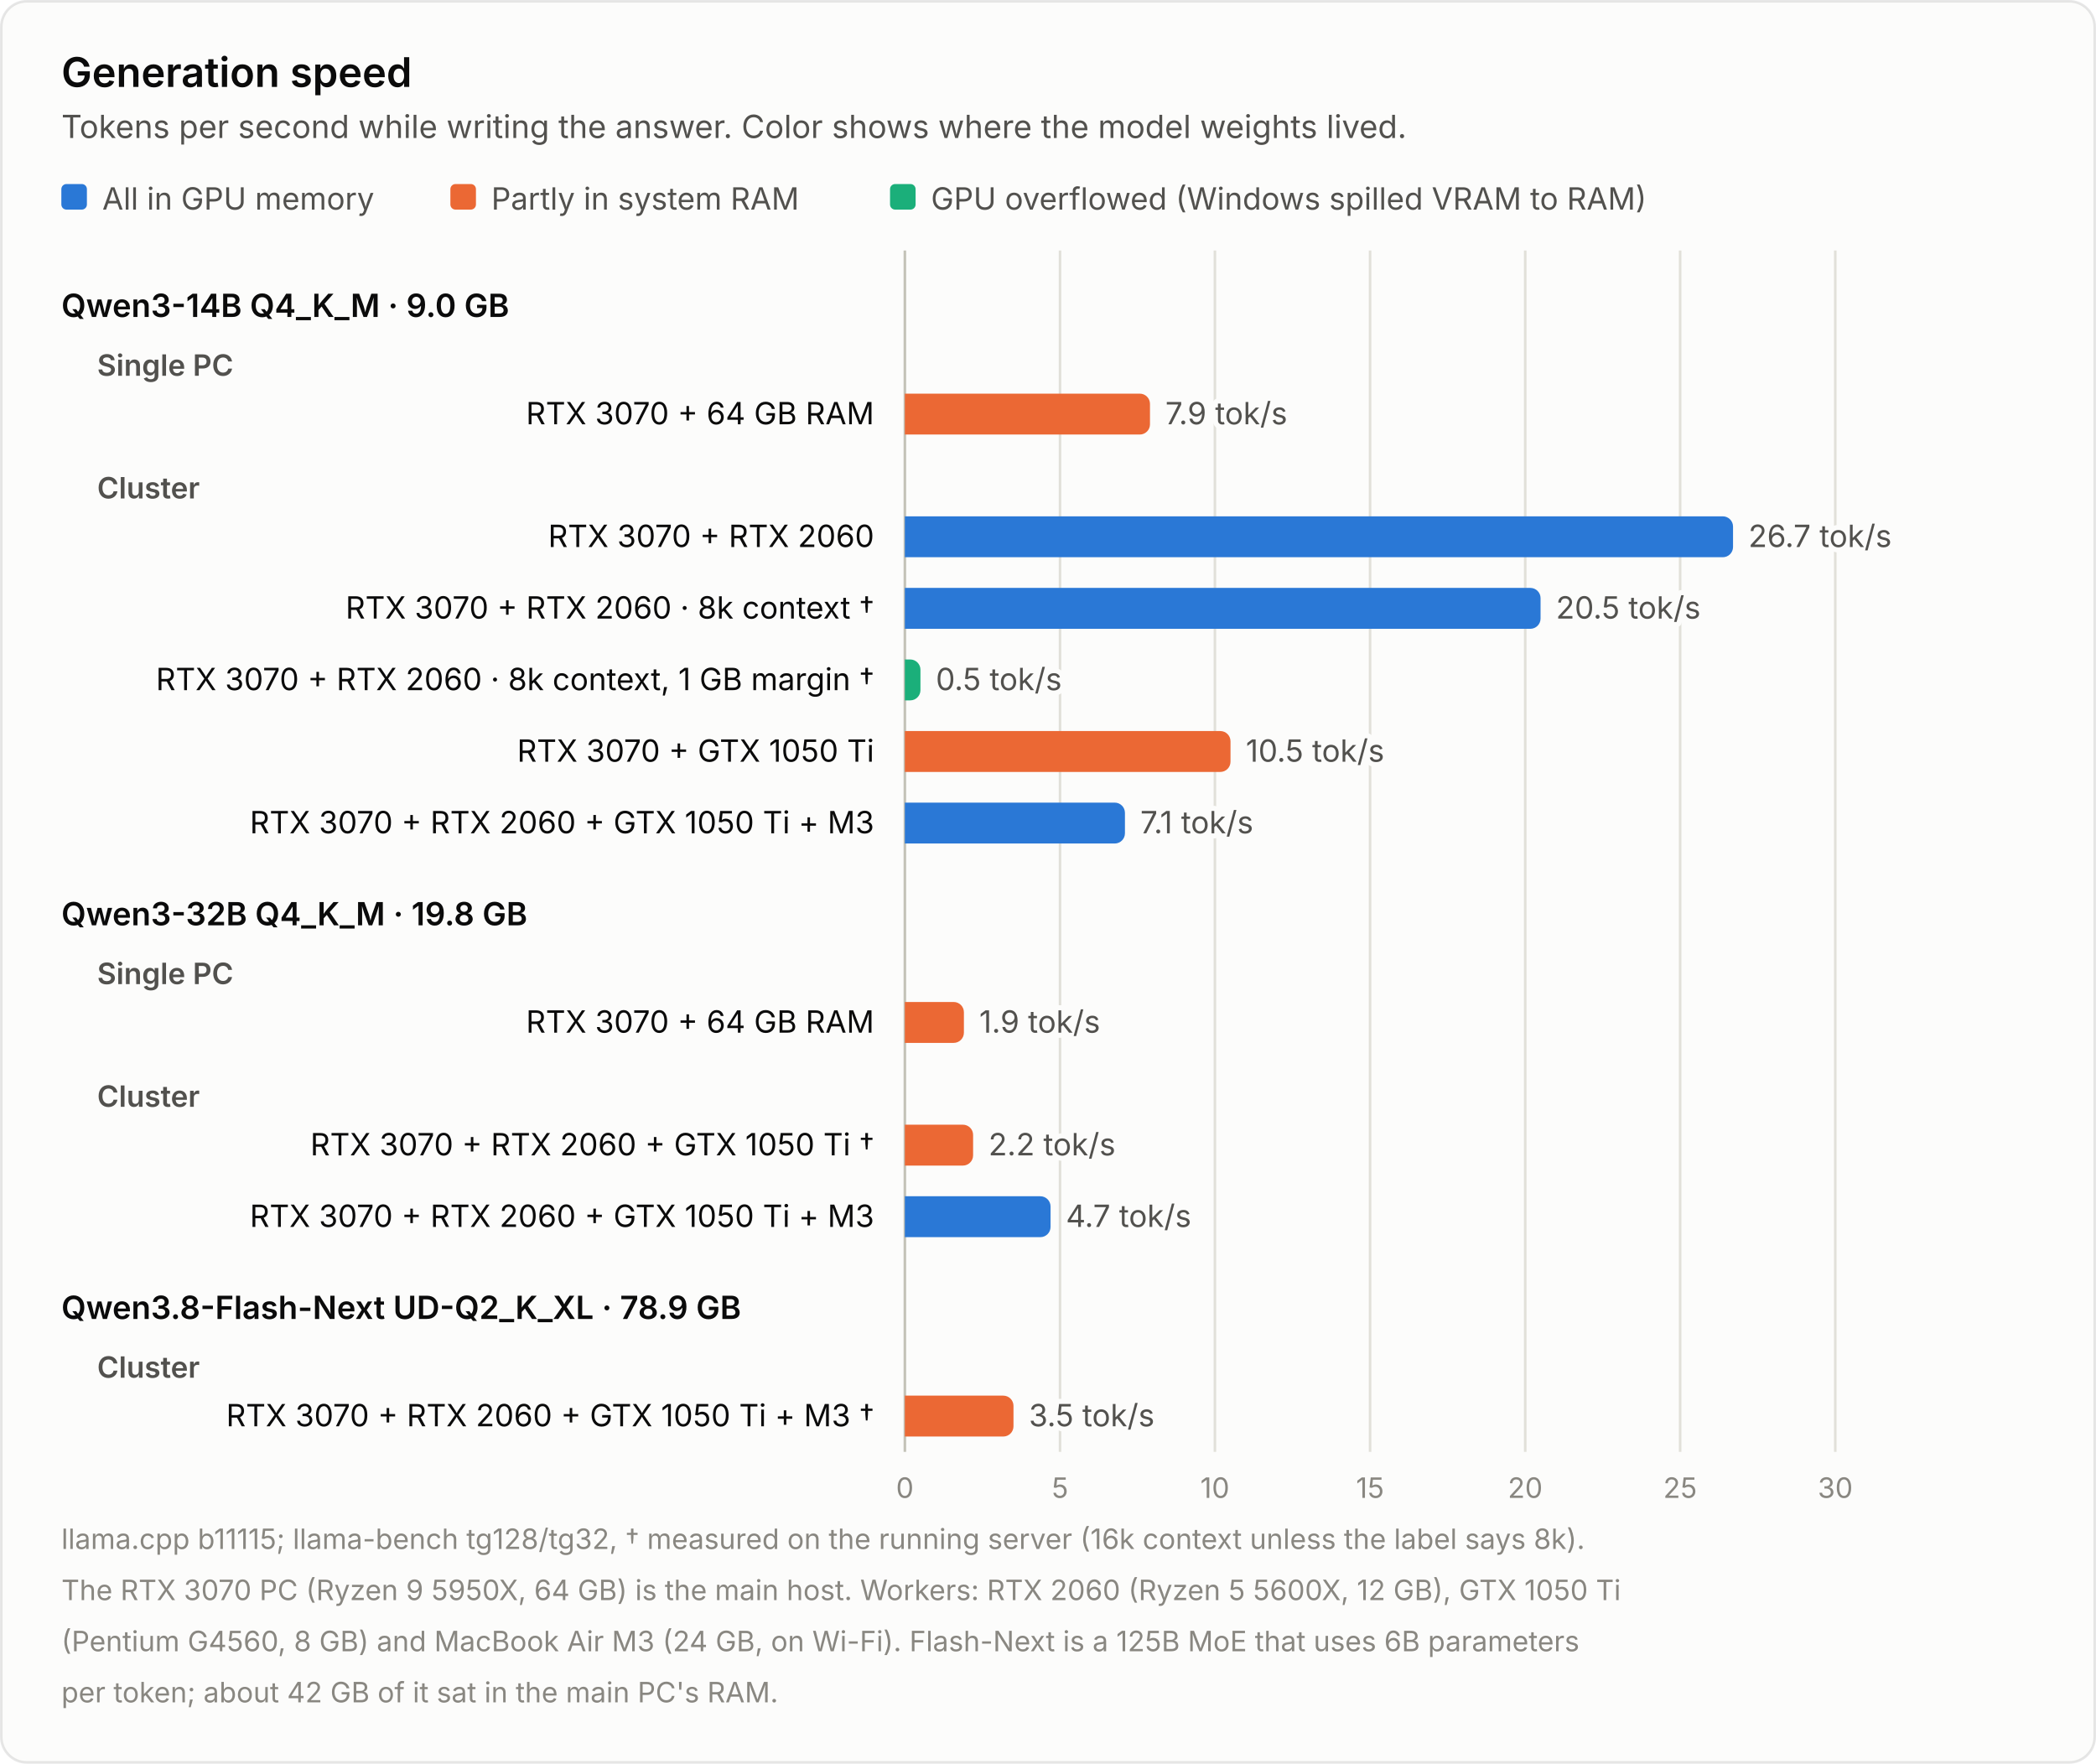
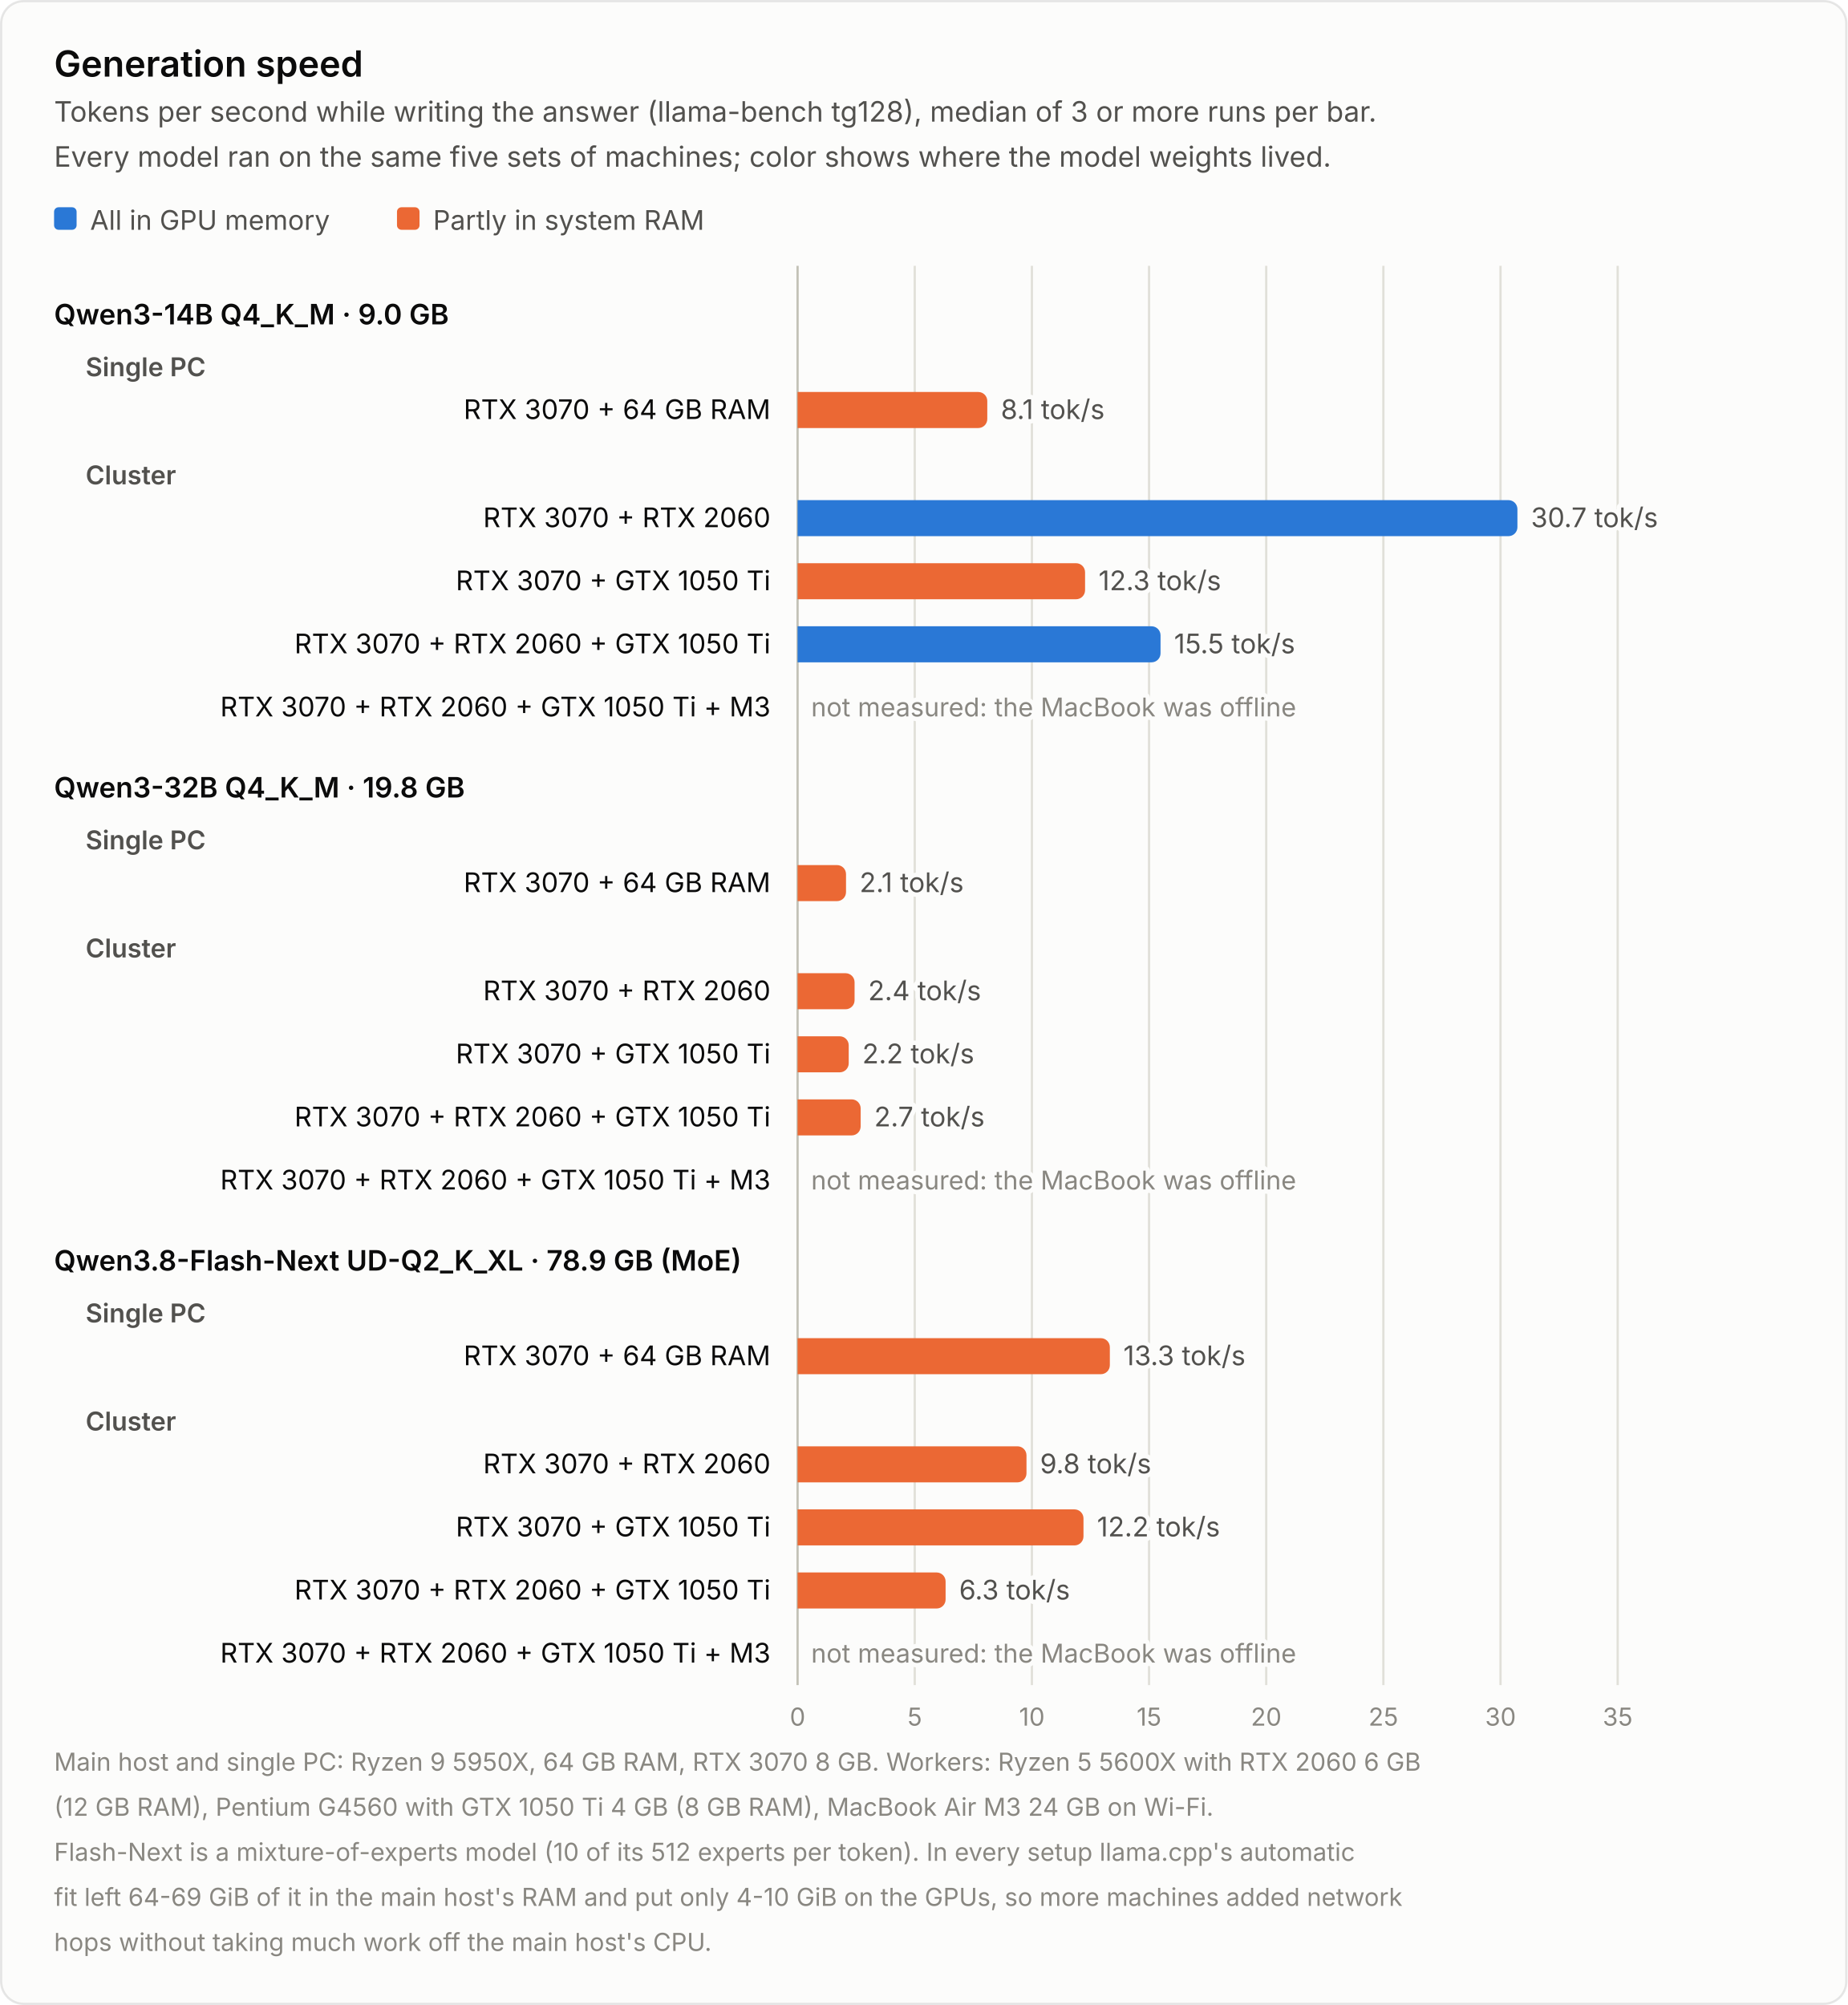
- <svg xmlns="http://www.w3.org/2000/svg" width="820" height="690" viewBox="0 0 820 690" role="img" aria-labelledby="t-generation-speed" font-family="system-ui, -apple-system, 'Segoe UI', sans-serif">
-   <rect x="0.5" y="0.5" width="819" height="689" rx="10" fill="#fcfcfb" stroke="rgba(11,11,11,0.10)" />
+ <svg xmlns="http://www.w3.org/2000/svg" width="820" height="890" viewBox="0 0 820 890" role="img" aria-labelledby="t-generation-speed" font-family="system-ui, -apple-system, 'Segoe UI', sans-serif">
+   <rect x="0.5" y="0.5" width="819" height="889" rx="10" fill="#fcfcfb" stroke="rgba(11,11,11,0.10)" />
  <text x="24.0" y="34.0" font-size="16" font-weight="600" fill="#0b0b0b" text-anchor="start" style="">Generation speed</text>
-   <text x="24.0" y="54.0" font-size="12.5" font-weight="400" fill="#52514e" text-anchor="start" style="">Tokens per second while writing the answer. Color shows where the model weights lived.</text>
-   <rect x="24" y="72" width="10" height="10" rx="2" fill="#2a78d6" />
-   <text x="40.0" y="82.0" font-size="12" font-weight="400" fill="#52514e" text-anchor="start" style="">All in GPU memory</text>
-   <rect x="176.2" y="72" width="10" height="10" rx="2" fill="#eb6834" />
-   <text x="192.2" y="82.0" font-size="12" font-weight="400" fill="#52514e" text-anchor="start" style="">Partly in system RAM</text>
-   <rect x="348.2" y="72" width="10" height="10" rx="2" fill="#1baf7a" />
-   <text x="364.2" y="82.0" font-size="12" font-weight="400" fill="#52514e" text-anchor="start" style="">GPU overflowed (Windows spilled VRAM to RAM)</text>
-   <line x1="354.0" y1="98.0" x2="354.0" y2="568.0" stroke="#c3c2b7" stroke-width="1" />
-   <text x="354.0" y="586.0" font-size="11" font-weight="400" fill="#898781" text-anchor="middle" style="font-variant-numeric: tabular-nums;">0</text>
-   <line x1="414.7" y1="98.0" x2="414.7" y2="568.0" stroke="#e1e0d9" stroke-width="1" />
-   <text x="414.7" y="586.0" font-size="11" font-weight="400" fill="#898781" text-anchor="middle" style="font-variant-numeric: tabular-nums;">5</text>
-   <line x1="475.3" y1="98.0" x2="475.3" y2="568.0" stroke="#e1e0d9" stroke-width="1" />
-   <text x="475.3" y="586.0" font-size="11" font-weight="400" fill="#898781" text-anchor="middle" style="font-variant-numeric: tabular-nums;">10</text>
-   <line x1="536.0" y1="98.0" x2="536.0" y2="568.0" stroke="#e1e0d9" stroke-width="1" />
-   <text x="536.0" y="586.0" font-size="11" font-weight="400" fill="#898781" text-anchor="middle" style="font-variant-numeric: tabular-nums;">15</text>
-   <line x1="596.7" y1="98.0" x2="596.7" y2="568.0" stroke="#e1e0d9" stroke-width="1" />
-   <text x="596.7" y="586.0" font-size="11" font-weight="400" fill="#898781" text-anchor="middle" style="font-variant-numeric: tabular-nums;">20</text>
-   <line x1="657.3" y1="98.0" x2="657.3" y2="568.0" stroke="#e1e0d9" stroke-width="1" />
-   <text x="657.3" y="586.0" font-size="11" font-weight="400" fill="#898781" text-anchor="middle" style="font-variant-numeric: tabular-nums;">25</text>
-   <line x1="718.0" y1="98.0" x2="718.0" y2="568.0" stroke="#e1e0d9" stroke-width="1" />
-   <text x="718.0" y="586.0" font-size="11" font-weight="400" fill="#898781" text-anchor="middle" style="font-variant-numeric: tabular-nums;">30</text>
-   <text x="24.0" y="124.0" font-size="12.5" font-weight="600" fill="#0b0b0b" text-anchor="start" style="">Qwen3-14B Q4_K_M · 9.0 GB</text>
-   <text x="38.0" y="147.0" font-size="11.5" font-weight="600" fill="#52514e" text-anchor="start" style="">Single PC</text>
-   <text x="342.0" y="166.0" font-size="12" font-weight="400" fill="#0b0b0b" text-anchor="end" style="">RTX 3070 + 64 GB RAM</text>
-   <path d="M354.0,154.0 H445.9 A4.0,4.0 0 0 1 449.9,158.0 V166.0 A4.0,4.0 0 0 1 445.9,170.0 H354.0 Z" fill="#eb6834" />
-   <text x="455.9" y="166.0" font-size="12" font-weight="400" fill="#52514e" text-anchor="start" style="font-variant-numeric: tabular-nums;" stroke="#fcfcfb" stroke-width="4" stroke-linejoin="round" paint-order="stroke">7.9 tok/s</text>
-   <text x="38.0" y="195.0" font-size="11.5" font-weight="600" fill="#52514e" text-anchor="start" style="">Cluster</text>
-   <text x="342.0" y="214.0" font-size="12" font-weight="400" fill="#0b0b0b" text-anchor="end" style="">RTX 3070 + RTX 2060</text>
-   <path d="M354.0,202.0 H674.0 A4.0,4.0 0 0 1 678.0,206.0 V214.0 A4.0,4.0 0 0 1 674.0,218.0 H354.0 Z" fill="#2a78d6" />
-   <text x="684.0" y="214.0" font-size="12" font-weight="400" fill="#52514e" text-anchor="start" style="font-variant-numeric: tabular-nums;" stroke="#fcfcfb" stroke-width="4" stroke-linejoin="round" paint-order="stroke">26.7 tok/s</text>
-   <text x="342.0" y="242.0" font-size="12" font-weight="400" fill="#0b0b0b" text-anchor="end" style="">RTX 3070 + RTX 2060 · 8k context †</text>
-   <path d="M354.0,230.0 H598.7 A4.0,4.0 0 0 1 602.7,234.0 V242.0 A4.0,4.0 0 0 1 598.7,246.0 H354.0 Z" fill="#2a78d6" />
-   <text x="608.7" y="242.0" font-size="12" font-weight="400" fill="#52514e" text-anchor="start" style="font-variant-numeric: tabular-nums;" stroke="#fcfcfb" stroke-width="4" stroke-linejoin="round" paint-order="stroke">20.5 tok/s</text>
-   <text x="342.0" y="270.0" font-size="12" font-weight="400" fill="#0b0b0b" text-anchor="end" style="">RTX 3070 + RTX 2060 · 8k context, 1 GB margin †</text>
-   <path d="M354.0,258.0 H356.1 A4.0,4.0 0 0 1 360.1,262.0 V270.0 A4.0,4.0 0 0 1 356.1,274.0 H354.0 Z" fill="#1baf7a" />
-   <text x="366.1" y="270.0" font-size="12" font-weight="400" fill="#52514e" text-anchor="start" style="font-variant-numeric: tabular-nums;" stroke="#fcfcfb" stroke-width="4" stroke-linejoin="round" paint-order="stroke">0.5 tok/s</text>
-   <text x="342.0" y="298.0" font-size="12" font-weight="400" fill="#0b0b0b" text-anchor="end" style="">RTX 3070 + GTX 1050 Ti</text>
-   <path d="M354.0,286.0 H477.4 A4.0,4.0 0 0 1 481.4,290.0 V298.0 A4.0,4.0 0 0 1 477.4,302.0 H354.0 Z" fill="#eb6834" />
-   <text x="487.4" y="298.0" font-size="12" font-weight="400" fill="#52514e" text-anchor="start" style="font-variant-numeric: tabular-nums;" stroke="#fcfcfb" stroke-width="4" stroke-linejoin="round" paint-order="stroke">10.5 tok/s</text>
-   <text x="342.0" y="326.0" font-size="12" font-weight="400" fill="#0b0b0b" text-anchor="end" style="">RTX 3070 + RTX 2060 + GTX 1050 Ti + M3</text>
-   <path d="M354.0,314.0 H436.1 A4.0,4.0 0 0 1 440.1,318.0 V326.0 A4.0,4.0 0 0 1 436.1,330.0 H354.0 Z" fill="#2a78d6" />
-   <text x="446.1" y="326.0" font-size="12" font-weight="400" fill="#52514e" text-anchor="start" style="font-variant-numeric: tabular-nums;" stroke="#fcfcfb" stroke-width="4" stroke-linejoin="round" paint-order="stroke">7.1 tok/s</text>
-   <text x="24.0" y="362.0" font-size="12.5" font-weight="600" fill="#0b0b0b" text-anchor="start" style="">Qwen3-32B Q4_K_M · 19.8 GB</text>
-   <text x="38.0" y="385.0" font-size="11.5" font-weight="600" fill="#52514e" text-anchor="start" style="">Single PC</text>
-   <text x="342.0" y="404.0" font-size="12" font-weight="400" fill="#0b0b0b" text-anchor="end" style="">RTX 3070 + 64 GB RAM</text>
-   <path d="M354.0,392.0 H373.1 A4.0,4.0 0 0 1 377.1,396.0 V404.0 A4.0,4.0 0 0 1 373.1,408.0 H354.0 Z" fill="#eb6834" />
-   <text x="383.1" y="404.0" font-size="12" font-weight="400" fill="#52514e" text-anchor="start" style="font-variant-numeric: tabular-nums;" stroke="#fcfcfb" stroke-width="4" stroke-linejoin="round" paint-order="stroke">1.9 tok/s</text>
-   <text x="38.0" y="433.0" font-size="11.5" font-weight="600" fill="#52514e" text-anchor="start" style="">Cluster</text>
-   <text x="342.0" y="452.0" font-size="12" font-weight="400" fill="#0b0b0b" text-anchor="end" style="">RTX 3070 + RTX 2060 + GTX 1050 Ti †</text>
-   <path d="M354.0,440.0 H376.7 A4.0,4.0 0 0 1 380.7,444.0 V452.0 A4.0,4.0 0 0 1 376.7,456.0 H354.0 Z" fill="#eb6834" />
-   <text x="386.7" y="452.0" font-size="12" font-weight="400" fill="#52514e" text-anchor="start" style="font-variant-numeric: tabular-nums;" stroke="#fcfcfb" stroke-width="4" stroke-linejoin="round" paint-order="stroke">2.2 tok/s</text>
-   <text x="342.0" y="480.0" font-size="12" font-weight="400" fill="#0b0b0b" text-anchor="end" style="">RTX 3070 + RTX 2060 + GTX 1050 Ti + M3</text>
-   <path d="M354.0,468.0 H407.0 A4.0,4.0 0 0 1 411.0,472.0 V480.0 A4.0,4.0 0 0 1 407.0,484.0 H354.0 Z" fill="#2a78d6" />
-   <text x="417.0" y="480.0" font-size="12" font-weight="400" fill="#52514e" text-anchor="start" style="font-variant-numeric: tabular-nums;" stroke="#fcfcfb" stroke-width="4" stroke-linejoin="round" paint-order="stroke">4.7 tok/s</text>
-   <text x="24.0" y="516.0" font-size="12.5" font-weight="600" fill="#0b0b0b" text-anchor="start" style="">Qwen3.8-Flash-Next UD-Q2_K_XL · 78.9 GB</text>
-   <text x="38.0" y="539.0" font-size="11.5" font-weight="600" fill="#52514e" text-anchor="start" style="">Cluster</text>
-   <text x="342.0" y="558.0" font-size="12" font-weight="400" fill="#0b0b0b" text-anchor="end" style="">RTX 3070 + RTX 2060 + GTX 1050 Ti + M3 †</text>
-   <path d="M354.0,546.0 H392.5 A4.0,4.0 0 0 1 396.5,550.0 V558.0 A4.0,4.0 0 0 1 392.5,562.0 H354.0 Z" fill="#eb6834" />
-   <text x="402.5" y="558.0" font-size="12" font-weight="400" fill="#52514e" text-anchor="start" style="font-variant-numeric: tabular-nums;" stroke="#fcfcfb" stroke-width="4" stroke-linejoin="round" paint-order="stroke">3.5 tok/s</text>
-   <text x="24.0" y="606.0" font-size="11" font-weight="400" fill="#898781" text-anchor="start" style="">llama.cpp b11115; llama-bench tg128/tg32, † measured on the running server (16k context unless the label says 8k).</text>
-   <text x="24.0" y="626.0" font-size="11" font-weight="400" fill="#898781" text-anchor="start" style="">The RTX 3070 PC (Ryzen 9 5950X, 64 GB) is the main host. Workers: RTX 2060 (Ryzen 5 5600X, 12 GB), GTX 1050 Ti</text>
-   <text x="24.0" y="646.0" font-size="11" font-weight="400" fill="#898781" text-anchor="start" style="">(Pentium G4560, 8 GB) and MacBook Air M3 (24 GB, on Wi-Fi). Flash-Next is a 125B MoE that uses 6B parameters</text>
-   <text x="24.0" y="666.0" font-size="11" font-weight="400" fill="#898781" text-anchor="start" style="">per token; about 42 GB of it sat in the main PC's RAM.</text>
+   <text x="24.0" y="54.0" font-size="12.5" font-weight="400" fill="#52514e" text-anchor="start" style="">Tokens per second while writing the answer (llama-bench tg128), median of 3 or more runs per bar.</text>
+   <text x="24.0" y="74.0" font-size="12.5" font-weight="400" fill="#52514e" text-anchor="start" style="">Every model ran on the same five sets of machines; color shows where the model weights lived.</text>
+   <rect x="24" y="92" width="10" height="10" rx="2" fill="#2a78d6" />
+   <text x="40.0" y="102.0" font-size="12" font-weight="400" fill="#52514e" text-anchor="start" style="">All in GPU memory</text>
+   <rect x="176.2" y="92" width="10" height="10" rx="2" fill="#eb6834" />
+   <text x="192.2" y="102.0" font-size="12" font-weight="400" fill="#52514e" text-anchor="start" style="">Partly in system RAM</text>
+   <line x1="354.0" y1="118.0" x2="354.0" y2="748.0" stroke="#c3c2b7" stroke-width="1" />
+   <text x="354.0" y="766.0" font-size="11" font-weight="400" fill="#898781" text-anchor="middle" style="font-variant-numeric: tabular-nums;">0</text>
+   <line x1="406.0" y1="118.0" x2="406.0" y2="748.0" stroke="#e1e0d9" stroke-width="1" />
+   <text x="406.0" y="766.0" font-size="11" font-weight="400" fill="#898781" text-anchor="middle" style="font-variant-numeric: tabular-nums;">5</text>
+   <line x1="458.0" y1="118.0" x2="458.0" y2="748.0" stroke="#e1e0d9" stroke-width="1" />
+   <text x="458.0" y="766.0" font-size="11" font-weight="400" fill="#898781" text-anchor="middle" style="font-variant-numeric: tabular-nums;">10</text>
+   <line x1="510.0" y1="118.0" x2="510.0" y2="748.0" stroke="#e1e0d9" stroke-width="1" />
+   <text x="510.0" y="766.0" font-size="11" font-weight="400" fill="#898781" text-anchor="middle" style="font-variant-numeric: tabular-nums;">15</text>
+   <line x1="562.0" y1="118.0" x2="562.0" y2="748.0" stroke="#e1e0d9" stroke-width="1" />
+   <text x="562.0" y="766.0" font-size="11" font-weight="400" fill="#898781" text-anchor="middle" style="font-variant-numeric: tabular-nums;">20</text>
+   <line x1="614.0" y1="118.0" x2="614.0" y2="748.0" stroke="#e1e0d9" stroke-width="1" />
+   <text x="614.0" y="766.0" font-size="11" font-weight="400" fill="#898781" text-anchor="middle" style="font-variant-numeric: tabular-nums;">25</text>
+   <line x1="666.0" y1="118.0" x2="666.0" y2="748.0" stroke="#e1e0d9" stroke-width="1" />
+   <text x="666.0" y="766.0" font-size="11" font-weight="400" fill="#898781" text-anchor="middle" style="font-variant-numeric: tabular-nums;">30</text>
+   <line x1="718.0" y1="118.0" x2="718.0" y2="748.0" stroke="#e1e0d9" stroke-width="1" />
+   <text x="718.0" y="766.0" font-size="11" font-weight="400" fill="#898781" text-anchor="middle" style="font-variant-numeric: tabular-nums;">35</text>
+   <text x="24.0" y="144.0" font-size="12.5" font-weight="600" fill="#0b0b0b" text-anchor="start" style="">Qwen3-14B Q4_K_M · 9.0 GB</text>
+   <text x="38.0" y="167.0" font-size="11.5" font-weight="600" fill="#52514e" text-anchor="start" style="">Single PC</text>
+   <text x="342.0" y="186.0" font-size="12" font-weight="400" fill="#0b0b0b" text-anchor="end" style="">RTX 3070 + 64 GB RAM</text>
+   <path d="M354.0,174.0 H434.2 A4.0,4.0 0 0 1 438.2,178.0 V186.0 A4.0,4.0 0 0 1 434.2,190.0 H354.0 Z" fill="#eb6834" />
+   <text x="444.2" y="186.0" font-size="12" font-weight="400" fill="#52514e" text-anchor="start" style="font-variant-numeric: tabular-nums;" stroke="#fcfcfb" stroke-width="4" stroke-linejoin="round" paint-order="stroke">8.1 tok/s</text>
+   <text x="38.0" y="215.0" font-size="11.5" font-weight="600" fill="#52514e" text-anchor="start" style="">Cluster</text>
+   <text x="342.0" y="234.0" font-size="12" font-weight="400" fill="#0b0b0b" text-anchor="end" style="">RTX 3070 + RTX 2060</text>
+   <path d="M354.0,222.0 H669.5 A4.0,4.0 0 0 1 673.5,226.0 V234.0 A4.0,4.0 0 0 1 669.5,238.0 H354.0 Z" fill="#2a78d6" />
+   <text x="679.5" y="234.0" font-size="12" font-weight="400" fill="#52514e" text-anchor="start" style="font-variant-numeric: tabular-nums;" stroke="#fcfcfb" stroke-width="4" stroke-linejoin="round" paint-order="stroke">30.7 tok/s</text>
+   <text x="342.0" y="262.0" font-size="12" font-weight="400" fill="#0b0b0b" text-anchor="end" style="">RTX 3070 + GTX 1050 Ti</text>
+   <path d="M354.0,250.0 H477.6 A4.0,4.0 0 0 1 481.6,254.0 V262.0 A4.0,4.0 0 0 1 477.6,266.0 H354.0 Z" fill="#eb6834" />
+   <text x="487.6" y="262.0" font-size="12" font-weight="400" fill="#52514e" text-anchor="start" style="font-variant-numeric: tabular-nums;" stroke="#fcfcfb" stroke-width="4" stroke-linejoin="round" paint-order="stroke">12.3 tok/s</text>
+   <text x="342.0" y="290.0" font-size="12" font-weight="400" fill="#0b0b0b" text-anchor="end" style="">RTX 3070 + RTX 2060 + GTX 1050 Ti</text>
+   <path d="M354.0,278.0 H511.1 A4.0,4.0 0 0 1 515.1,282.0 V290.0 A4.0,4.0 0 0 1 511.1,294.0 H354.0 Z" fill="#2a78d6" />
+   <text x="521.1" y="290.0" font-size="12" font-weight="400" fill="#52514e" text-anchor="start" style="font-variant-numeric: tabular-nums;" stroke="#fcfcfb" stroke-width="4" stroke-linejoin="round" paint-order="stroke">15.5 tok/s</text>
+   <text x="342.0" y="318.0" font-size="12" font-weight="400" fill="#0b0b0b" text-anchor="end" style="">RTX 3070 + RTX 2060 + GTX 1050 Ti + M3</text>
+   <text x="360.0" y="318.0" font-size="11.5" font-weight="400" fill="#898781" text-anchor="start" style="" stroke="#fcfcfb" stroke-width="4" stroke-linejoin="round" paint-order="stroke">not measured: the MacBook was offline</text>
+   <text x="24.0" y="354.0" font-size="12.5" font-weight="600" fill="#0b0b0b" text-anchor="start" style="">Qwen3-32B Q4_K_M · 19.8 GB</text>
+   <text x="38.0" y="377.0" font-size="11.5" font-weight="600" fill="#52514e" text-anchor="start" style="">Single PC</text>
+   <text x="342.0" y="396.0" font-size="12" font-weight="400" fill="#0b0b0b" text-anchor="end" style="">RTX 3070 + 64 GB RAM</text>
+   <path d="M354.0,384.0 H371.5 A4.0,4.0 0 0 1 375.5,388.0 V396.0 A4.0,4.0 0 0 1 371.5,400.0 H354.0 Z" fill="#eb6834" />
+   <text x="381.5" y="396.0" font-size="12" font-weight="400" fill="#52514e" text-anchor="start" style="font-variant-numeric: tabular-nums;" stroke="#fcfcfb" stroke-width="4" stroke-linejoin="round" paint-order="stroke">2.1 tok/s</text>
+   <text x="38.0" y="425.0" font-size="11.5" font-weight="600" fill="#52514e" text-anchor="start" style="">Cluster</text>
+   <text x="342.0" y="444.0" font-size="12" font-weight="400" fill="#0b0b0b" text-anchor="end" style="">RTX 3070 + RTX 2060</text>
+   <path d="M354.0,432.0 H375.3 A4.0,4.0 0 0 1 379.3,436.0 V444.0 A4.0,4.0 0 0 1 375.3,448.0 H354.0 Z" fill="#eb6834" />
+   <text x="385.3" y="444.0" font-size="12" font-weight="400" fill="#52514e" text-anchor="start" style="font-variant-numeric: tabular-nums;" stroke="#fcfcfb" stroke-width="4" stroke-linejoin="round" paint-order="stroke">2.4 tok/s</text>
+   <text x="342.0" y="472.0" font-size="12" font-weight="400" fill="#0b0b0b" text-anchor="end" style="">RTX 3070 + GTX 1050 Ti</text>
+   <path d="M354.0,460.0 H372.7 A4.0,4.0 0 0 1 376.7,464.0 V472.0 A4.0,4.0 0 0 1 372.7,476.0 H354.0 Z" fill="#eb6834" />
+   <text x="382.7" y="472.0" font-size="12" font-weight="400" fill="#52514e" text-anchor="start" style="font-variant-numeric: tabular-nums;" stroke="#fcfcfb" stroke-width="4" stroke-linejoin="round" paint-order="stroke">2.2 tok/s</text>
+   <text x="342.0" y="500.0" font-size="12" font-weight="400" fill="#0b0b0b" text-anchor="end" style="">RTX 3070 + RTX 2060 + GTX 1050 Ti</text>
+   <path d="M354.0,488.0 H378.0 A4.0,4.0 0 0 1 382.0,492.0 V500.0 A4.0,4.0 0 0 1 378.0,504.0 H354.0 Z" fill="#eb6834" />
+   <text x="388.0" y="500.0" font-size="12" font-weight="400" fill="#52514e" text-anchor="start" style="font-variant-numeric: tabular-nums;" stroke="#fcfcfb" stroke-width="4" stroke-linejoin="round" paint-order="stroke">2.7 tok/s</text>
+   <text x="342.0" y="528.0" font-size="12" font-weight="400" fill="#0b0b0b" text-anchor="end" style="">RTX 3070 + RTX 2060 + GTX 1050 Ti + M3</text>
+   <text x="360.0" y="528.0" font-size="11.5" font-weight="400" fill="#898781" text-anchor="start" style="" stroke="#fcfcfb" stroke-width="4" stroke-linejoin="round" paint-order="stroke">not measured: the MacBook was offline</text>
+   <text x="24.0" y="564.0" font-size="12.5" font-weight="600" fill="#0b0b0b" text-anchor="start" style="">Qwen3.8-Flash-Next UD-Q2_K_XL · 78.9 GB (MoE)</text>
+   <text x="38.0" y="587.0" font-size="11.5" font-weight="600" fill="#52514e" text-anchor="start" style="">Single PC</text>
+   <text x="342.0" y="606.0" font-size="12" font-weight="400" fill="#0b0b0b" text-anchor="end" style="">RTX 3070 + 64 GB RAM</text>
+   <path d="M354.0,594.0 H488.6 A4.0,4.0 0 0 1 492.6,598.0 V606.0 A4.0,4.0 0 0 1 488.6,610.0 H354.0 Z" fill="#eb6834" />
+   <text x="498.6" y="606.0" font-size="12" font-weight="400" fill="#52514e" text-anchor="start" style="font-variant-numeric: tabular-nums;" stroke="#fcfcfb" stroke-width="4" stroke-linejoin="round" paint-order="stroke">13.3 tok/s</text>
+   <text x="38.0" y="635.0" font-size="11.5" font-weight="600" fill="#52514e" text-anchor="start" style="">Cluster</text>
+   <text x="342.0" y="654.0" font-size="12" font-weight="400" fill="#0b0b0b" text-anchor="end" style="">RTX 3070 + RTX 2060</text>
+   <path d="M354.0,642.0 H451.6 A4.0,4.0 0 0 1 455.6,646.0 V654.0 A4.0,4.0 0 0 1 451.6,658.0 H354.0 Z" fill="#eb6834" />
+   <text x="461.6" y="654.0" font-size="12" font-weight="400" fill="#52514e" text-anchor="start" style="font-variant-numeric: tabular-nums;" stroke="#fcfcfb" stroke-width="4" stroke-linejoin="round" paint-order="stroke">9.8 tok/s</text>
+   <text x="342.0" y="682.0" font-size="12" font-weight="400" fill="#0b0b0b" text-anchor="end" style="">RTX 3070 + GTX 1050 Ti</text>
+   <path d="M354.0,670.0 H476.9 A4.0,4.0 0 0 1 480.9,674.0 V682.0 A4.0,4.0 0 0 1 476.9,686.0 H354.0 Z" fill="#eb6834" />
+   <text x="486.9" y="682.0" font-size="12" font-weight="400" fill="#52514e" text-anchor="start" style="font-variant-numeric: tabular-nums;" stroke="#fcfcfb" stroke-width="4" stroke-linejoin="round" paint-order="stroke">12.2 tok/s</text>
+   <text x="342.0" y="710.0" font-size="12" font-weight="400" fill="#0b0b0b" text-anchor="end" style="">RTX 3070 + RTX 2060 + GTX 1050 Ti</text>
+   <path d="M354.0,698.0 H415.7 A4.0,4.0 0 0 1 419.7,702.0 V710.0 A4.0,4.0 0 0 1 415.7,714.0 H354.0 Z" fill="#eb6834" />
+   <text x="425.7" y="710.0" font-size="12" font-weight="400" fill="#52514e" text-anchor="start" style="font-variant-numeric: tabular-nums;" stroke="#fcfcfb" stroke-width="4" stroke-linejoin="round" paint-order="stroke">6.3 tok/s</text>
+   <text x="342.0" y="738.0" font-size="12" font-weight="400" fill="#0b0b0b" text-anchor="end" style="">RTX 3070 + RTX 2060 + GTX 1050 Ti + M3</text>
+   <text x="360.0" y="738.0" font-size="11.5" font-weight="400" fill="#898781" text-anchor="start" style="" stroke="#fcfcfb" stroke-width="4" stroke-linejoin="round" paint-order="stroke">not measured: the MacBook was offline</text>
+   <text x="24.0" y="786.0" font-size="11" font-weight="400" fill="#898781" text-anchor="start" style="">Main host and single PC: Ryzen 9 5950X, 64 GB RAM, RTX 3070 8 GB. Workers: Ryzen 5 5600X with RTX 2060 6 GB</text>
+   <text x="24.0" y="806.0" font-size="11" font-weight="400" fill="#898781" text-anchor="start" style="">(12 GB RAM), Pentium G4560 with GTX 1050 Ti 4 GB (8 GB RAM), MacBook Air M3 24 GB on Wi-Fi.</text>
+   <text x="24.0" y="826.0" font-size="11" font-weight="400" fill="#898781" text-anchor="start" style="">Flash-Next is a mixture-of-experts model (10 of its 512 experts per token). In every setup llama.cpp's automatic</text>
+   <text x="24.0" y="846.0" font-size="11" font-weight="400" fill="#898781" text-anchor="start" style="">fit left 64-69 GiB of it in the main host's RAM and put only 4-10 GiB on the GPUs, so more machines added network</text>
+   <text x="24.0" y="866.0" font-size="11" font-weight="400" fill="#898781" text-anchor="start" style="">hops without taking much work off the main host's CPU.</text>
</svg>
